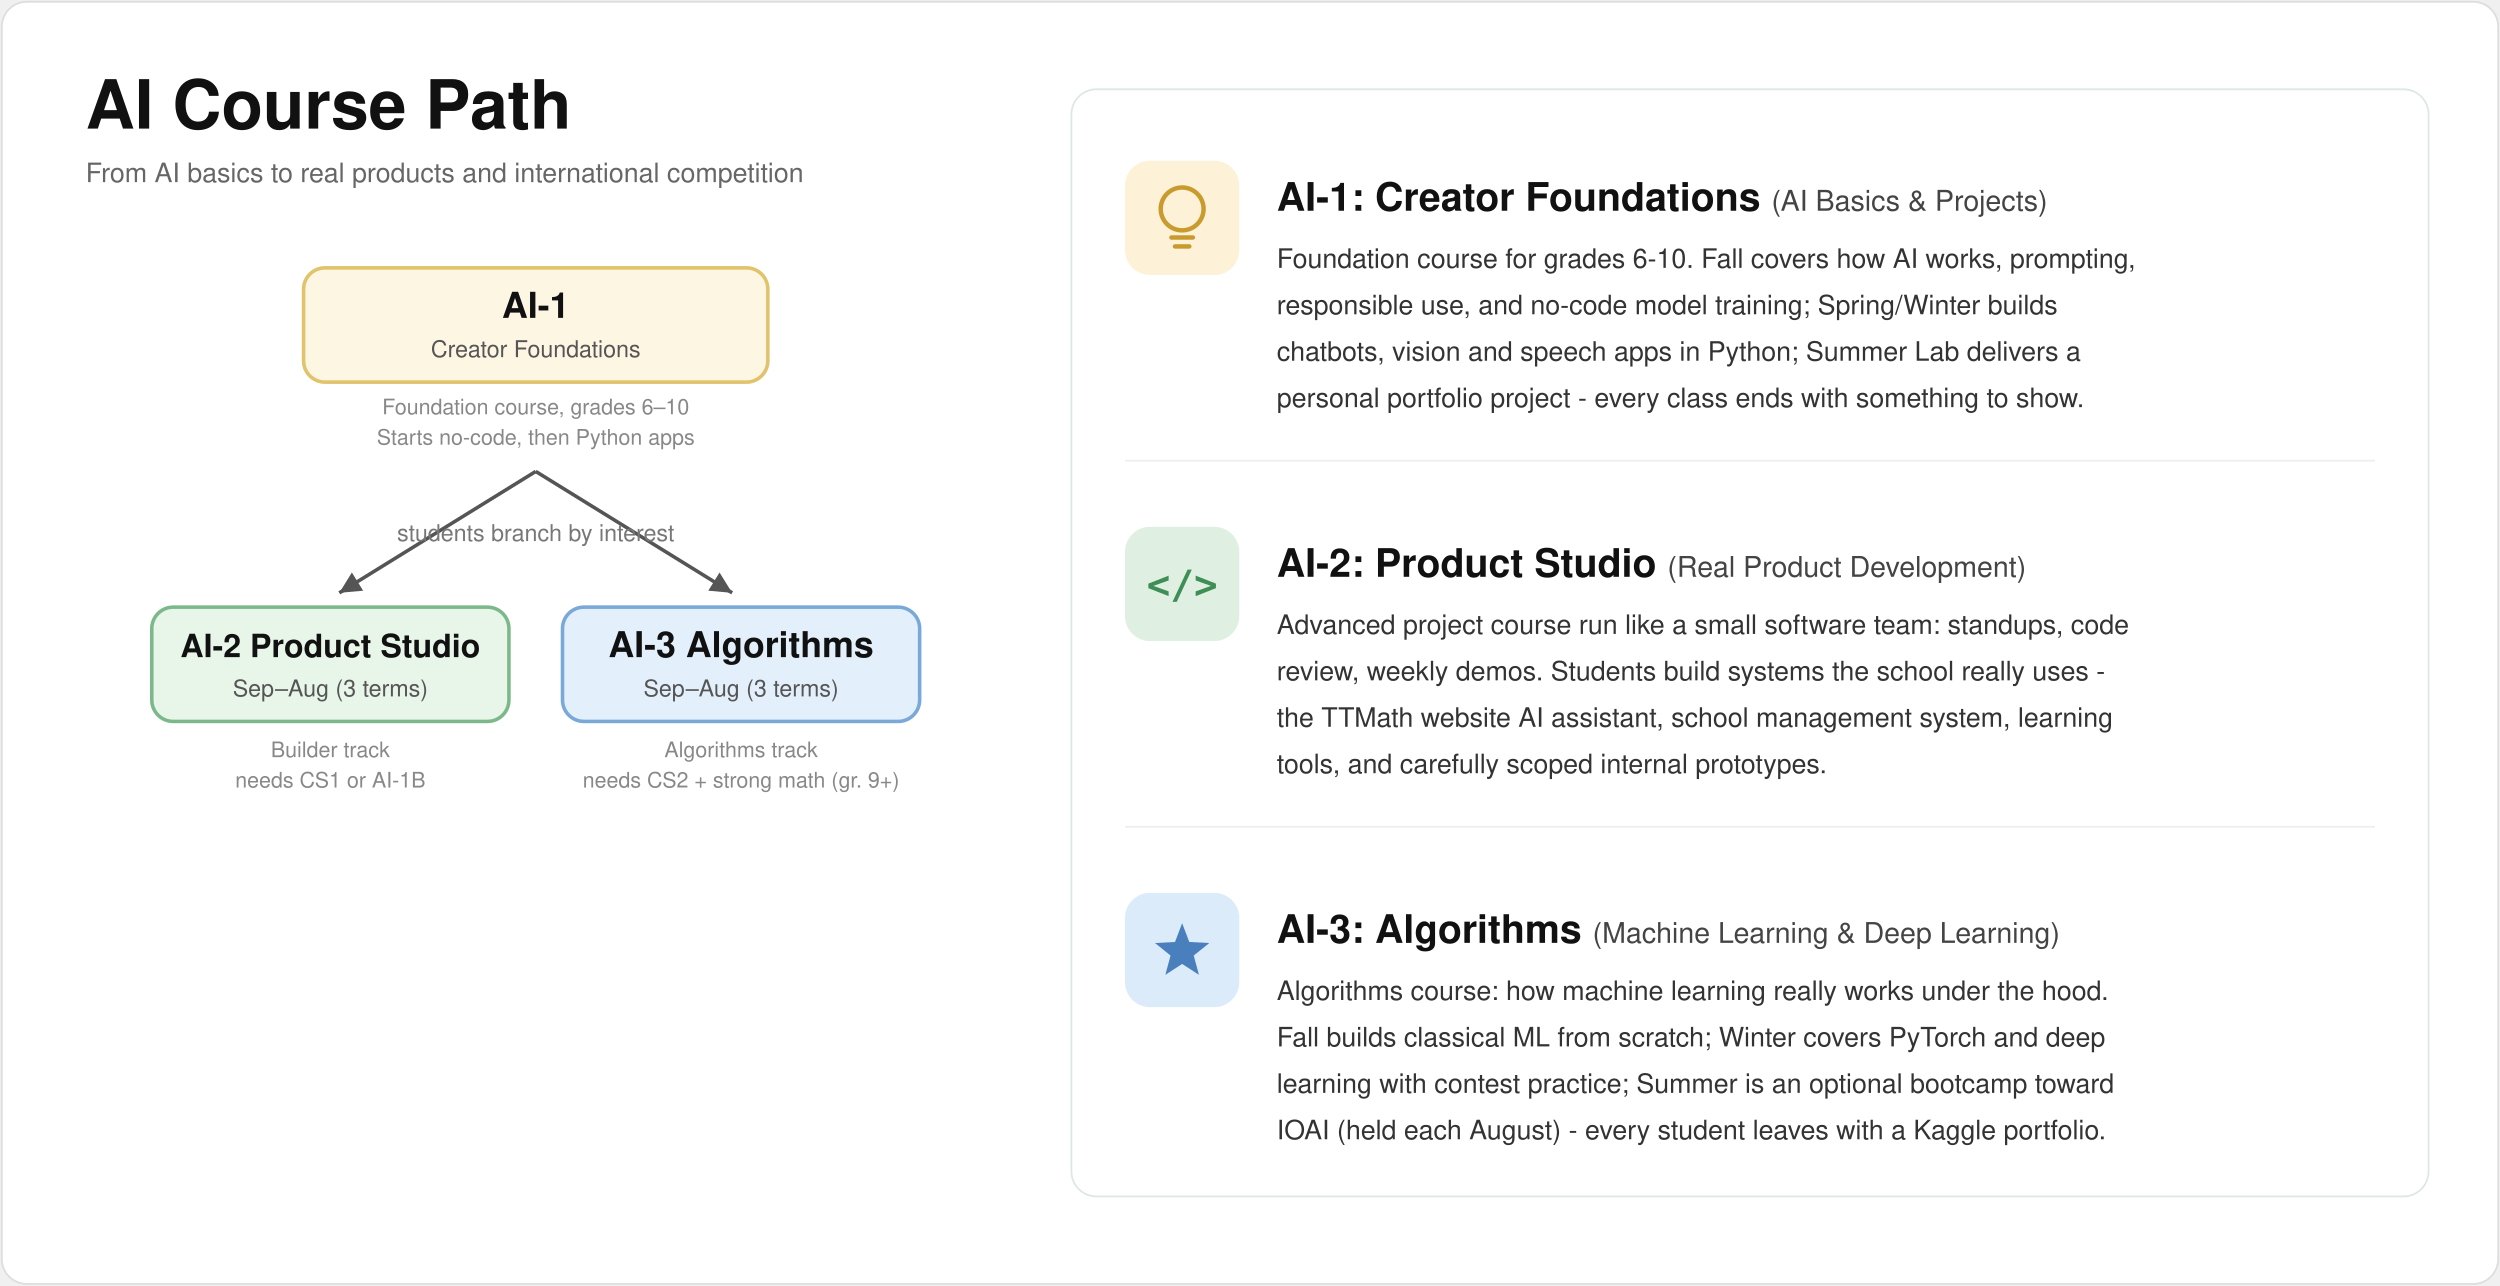
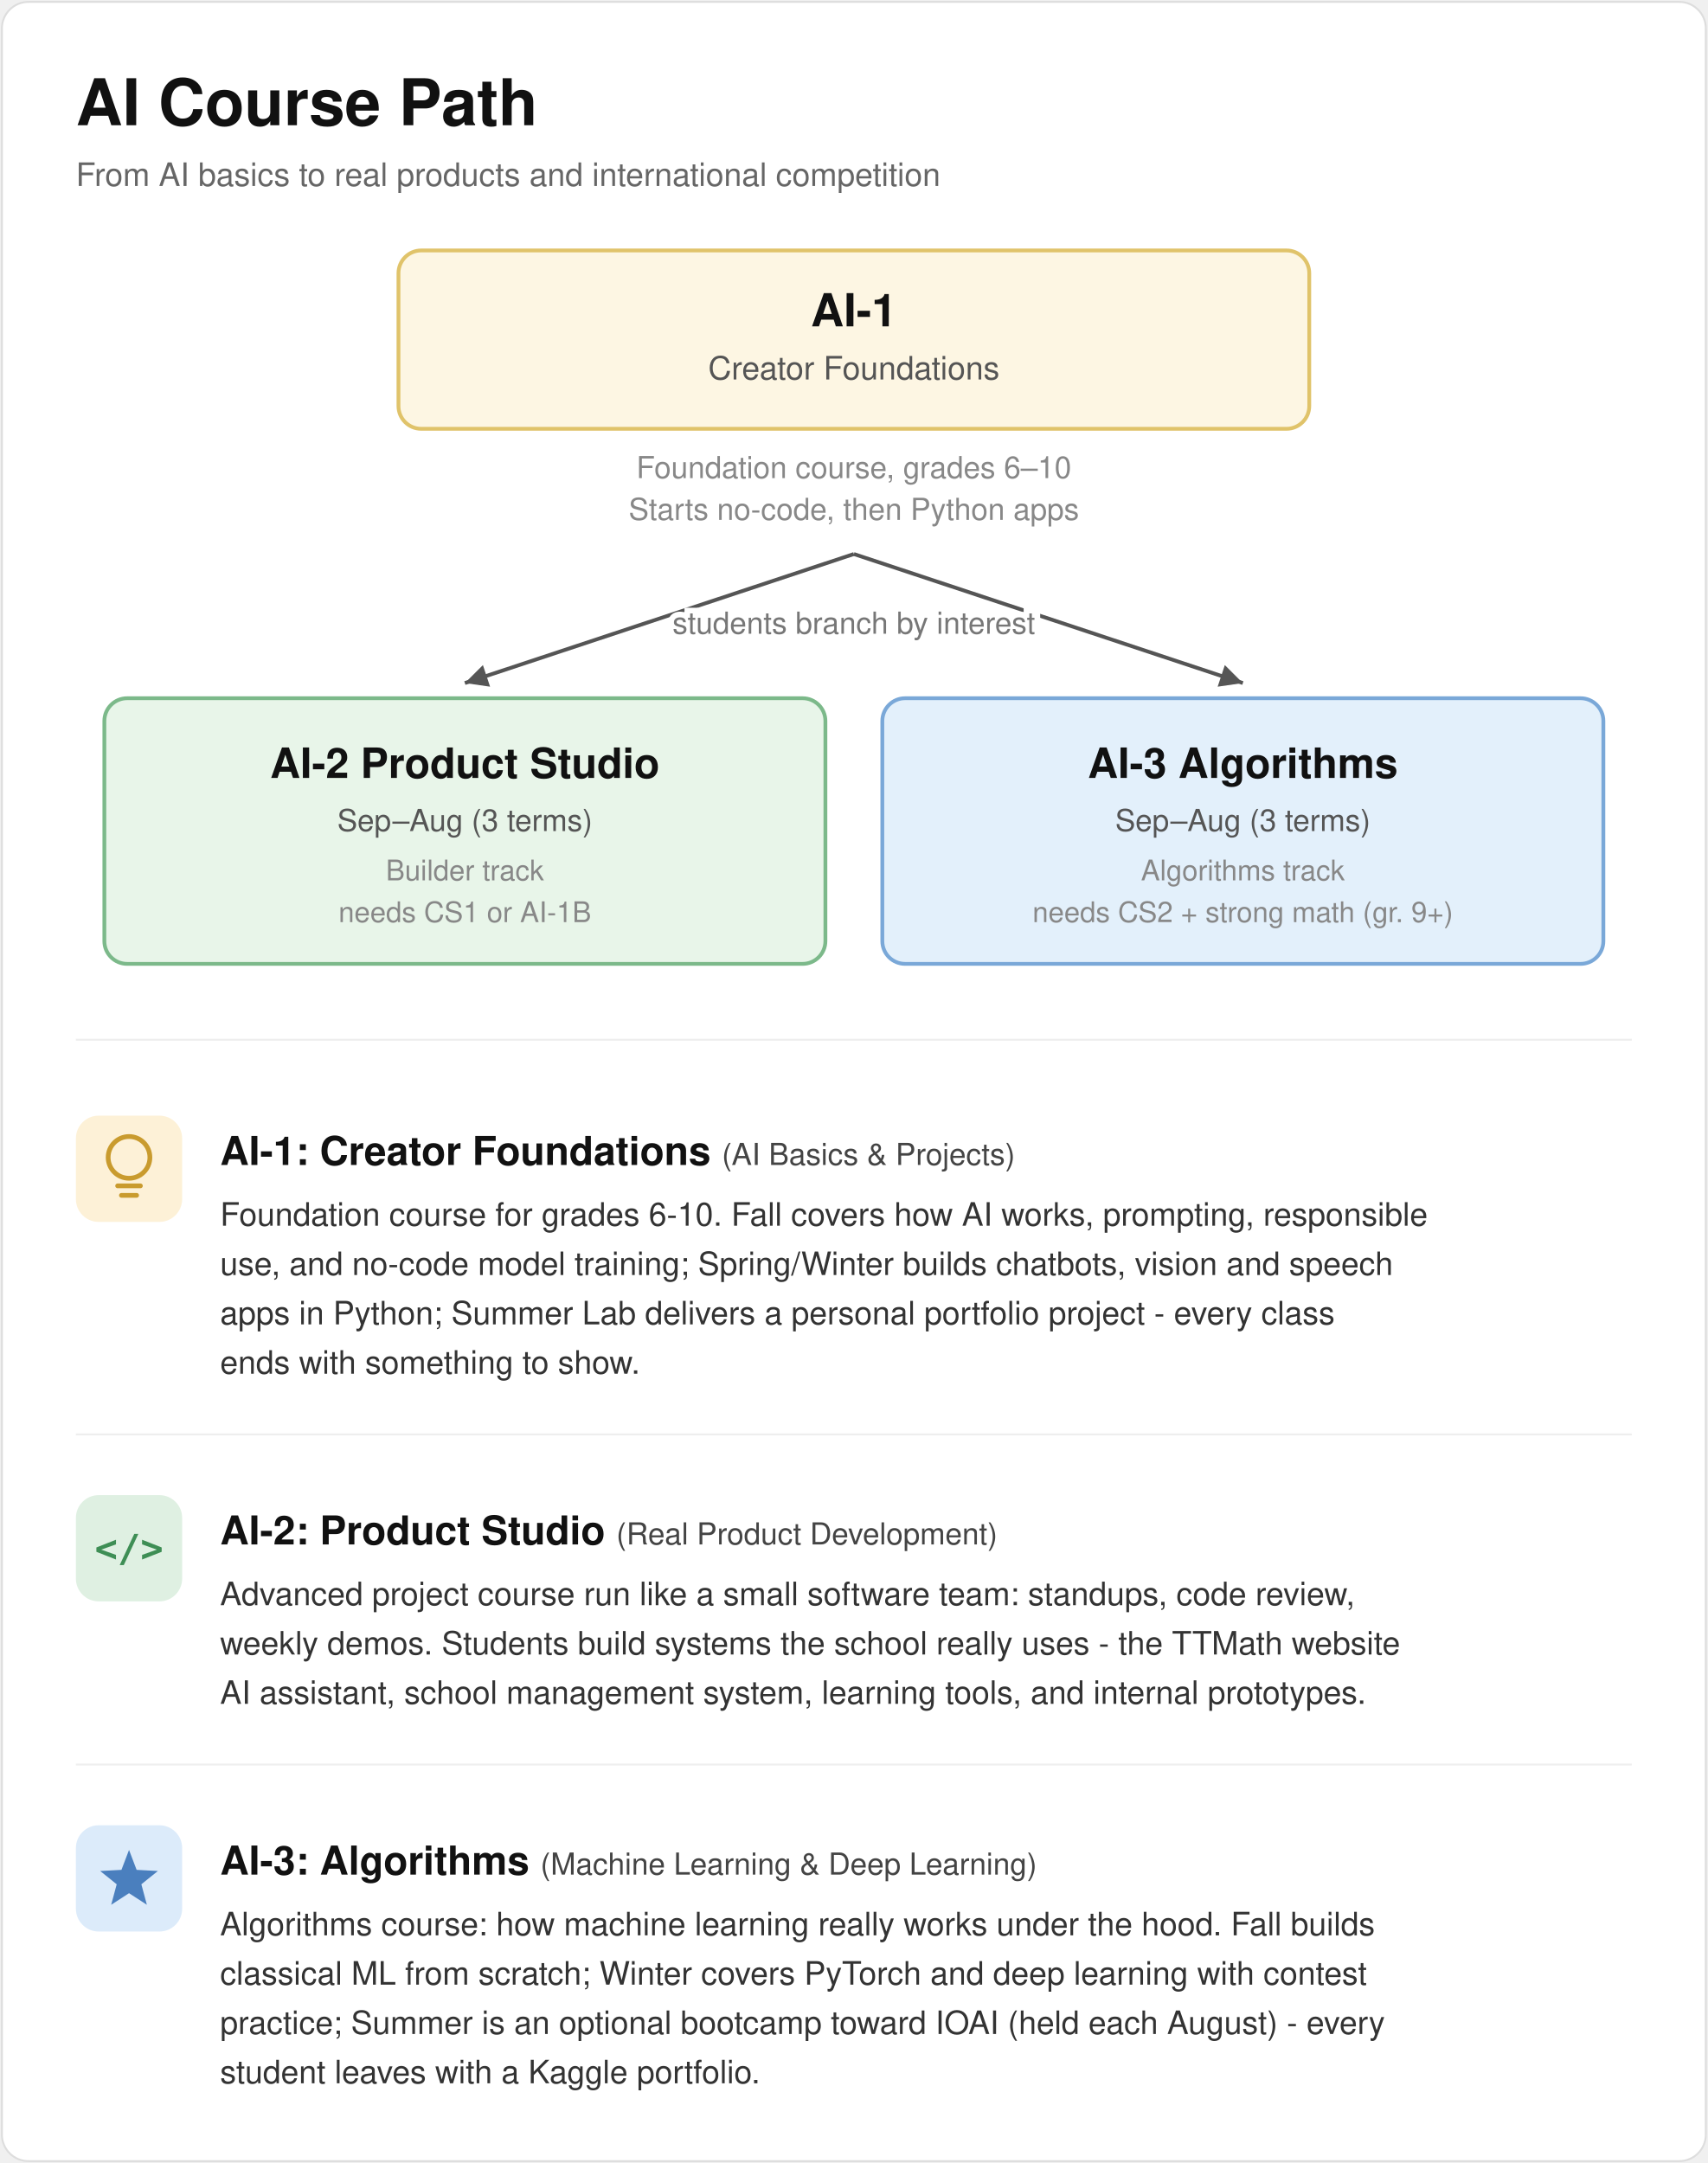
- <svg xmlns="http://www.w3.org/2000/svg" width="1400" height="720" viewBox="0 0 1400 720" font-family="Helvetica, Arial, sans-serif">
+ <svg xmlns="http://www.w3.org/2000/svg" width="900" height="1140" viewBox="0 0 900 1140" font-family="Helvetica, Arial, sans-serif">
  <defs>
    <marker id="arrow" markerWidth="8" markerHeight="8" refX="6" refY="3" orient="auto">
      <path d="M0,0 L6,3 L0,6 z" fill="#555" />
    </marker>
  </defs>
-   <rect x="1" y="1" width="1398" height="718" rx="14" fill="#ffffff" stroke="#ddd" />
-   <text x="48" y="72" font-size="38" font-weight="bold" fill="#111">AI Course Path</text>
-   <text x="48" y="102" font-size="15" fill="#666">From AI basics to real products and international competition</text>
-   <rect x="170" y="150" width="260" height="64" rx="12" fill="#fdf6e3" stroke="#e0c36a" stroke-width="2" />
-   <text x="300" y="178" font-size="20" font-weight="bold" text-anchor="middle" fill="#111">AI-1</text>
-   <text x="300" y="200" font-size="13" text-anchor="middle" fill="#555">Creator Foundations</text>
-   <text x="300" y="232" font-size="12" text-anchor="middle" fill="#888">Foundation course, grades 6–10</text>
-   <text x="300" y="249" font-size="12" text-anchor="middle" fill="#888">Starts no-code, then Python apps</text>
-   <line x1="300" y1="264" x2="190" y2="332" stroke="#555" stroke-width="2" marker-end="url(#arrow)" />
-   <line x1="300" y1="264" x2="410" y2="332" stroke="#555" stroke-width="2" marker-end="url(#arrow)" />
-   <text x="300" y="303" font-size="13" text-anchor="middle" fill="#777">students branch by interest</text>
-   <rect x="85" y="340" width="200" height="64" rx="12" fill="#e8f5e9" stroke="#7cb98a" stroke-width="2" />
-   <text x="185" y="368" font-size="18" font-weight="bold" text-anchor="middle" fill="#111">AI-2 Product Studio</text>
-   <text x="185" y="390" font-size="13" text-anchor="middle" fill="#555">Sep–Aug (3 terms)</text>
-   <text x="185" y="424" font-size="12" text-anchor="middle" fill="#888">Builder track</text>
-   <text x="185" y="441" font-size="12" text-anchor="middle" fill="#888">needs CS1 or AI-1B</text>
-   <rect x="315" y="340" width="200" height="64" rx="12" fill="#e3f0fb" stroke="#7aa8d8" stroke-width="2" />
-   <text x="415" y="368" font-size="20" font-weight="bold" text-anchor="middle" fill="#111">AI-3 Algorithms</text>
-   <text x="415" y="390" font-size="13" text-anchor="middle" fill="#555">Sep–Aug (3 terms)</text>
-   <text x="415" y="424" font-size="12" text-anchor="middle" fill="#888">Algorithms track</text>
-   <text x="415" y="441" font-size="12" text-anchor="middle" fill="#888">needs CS2 + strong math (gr. 9+)</text>
-   <rect x="600" y="50" width="760" height="620" rx="14" fill="none" stroke="#dce8e2" />
-   <rect x="630" y="90" width="64" height="64" rx="14" fill="#fdf1d7" />
-   <circle cx="662" cy="117" r="12" fill="none" stroke="#c99b2e" stroke-width="2.5" />
-   <line x1="656" y1="133" x2="668" y2="133" stroke="#c99b2e" stroke-width="2.5" stroke-linecap="round" />
-   <line x1="658" y1="138" x2="666" y2="138" stroke="#c99b2e" stroke-width="2.5" stroke-linecap="round" />
-   <text x="715" y="118" font-size="22" font-weight="bold" fill="#111">AI-1: Creator Foundations <tspan font-size="16" font-weight="normal" fill="#444">(AI Basics &amp; Projects)</tspan>
+   <rect x="1" y="1" width="898" height="1138" rx="14" fill="#ffffff" stroke="#ddd" />
+   <text x="40" y="66" font-size="34" font-weight="bold" fill="#111">AI Course Path</text>
+   <text x="40" y="98" font-size="17" fill="#666">From AI basics to real products and international competition</text>
+   <rect x="210" y="132" width="480" height="94" rx="12" fill="#fdf6e3" stroke="#e0c36a" stroke-width="2" />
+   <text x="450" y="172" font-size="24" font-weight="bold" text-anchor="middle" fill="#111">AI-1</text>
+   <text x="450" y="200" font-size="17" text-anchor="middle" fill="#555">Creator Foundations</text>
+   <text x="450" y="252" font-size="16" text-anchor="middle" fill="#888">Foundation course, grades 6–10</text>
+   <text x="450" y="274" font-size="16" text-anchor="middle" fill="#888">Starts no-code, then Python apps</text>
+   <line x1="450" y1="292" x2="245" y2="360" stroke="#555" stroke-width="2" marker-end="url(#arrow)" />
+   <line x1="450" y1="292" x2="655" y2="360" stroke="#555" stroke-width="2" marker-end="url(#arrow)" />
+   <text x="450" y="334" font-size="16" text-anchor="middle" fill="#777" stroke="#fff" stroke-width="6" paint-order="stroke">students branch by interest</text>
+   <rect x="55" y="368" width="380" height="140" rx="12" fill="#e8f5e9" stroke="#7cb98a" stroke-width="2" />
+   <text x="245" y="410" font-size="22" font-weight="bold" text-anchor="middle" fill="#111">AI-2 Product Studio</text>
+   <text x="245" y="438" font-size="16" text-anchor="middle" fill="#555">Sep–Aug (3 terms)</text>
+   <text x="245" y="464" font-size="15" text-anchor="middle" fill="#888">Builder track</text>
+   <text x="245" y="486" font-size="15" text-anchor="middle" fill="#888">needs CS1 or AI-1B</text>
+   <rect x="465" y="368" width="380" height="140" rx="12" fill="#e3f0fb" stroke="#7aa8d8" stroke-width="2" />
+   <text x="655" y="410" font-size="22" font-weight="bold" text-anchor="middle" fill="#111">AI-3 Algorithms</text>
+   <text x="655" y="438" font-size="16" text-anchor="middle" fill="#555">Sep–Aug (3 terms)</text>
+   <text x="655" y="464" font-size="15" text-anchor="middle" fill="#888">Algorithms track</text>
+   <text x="655" y="486" font-size="15" text-anchor="middle" fill="#888">needs CS2 + strong math (gr. 9+)</text>
+   <line x1="40" y1="548" x2="860" y2="548" stroke="#eee" />
+   <rect x="40" y="588" width="56" height="56" rx="12" fill="#fdf1d7" />
+   <circle cx="68" cy="610" r="11" fill="none" stroke="#c99b2e" stroke-width="2.5" />
+   <line x1="62" y1="625" x2="74" y2="625" stroke="#c99b2e" stroke-width="2.5" stroke-linecap="round" />
+   <line x1="64" y1="630" x2="72" y2="630" stroke="#c99b2e" stroke-width="2.5" stroke-linecap="round" />
+   <text x="116" y="614" font-size="21" font-weight="bold" fill="#111">AI-1: Creator Foundations <tspan font-size="16" font-weight="normal" fill="#444">(AI Basics &amp; Projects)</tspan>
  </text>
-   <text x="715" y="150" font-size="15" fill="#333">Foundation course for grades 6-10. Fall covers how AI works, prompting,</text>
-   <text x="715" y="176" font-size="15" fill="#333">responsible use, and no-code model training; Spring/Winter builds</text>
-   <text x="715" y="202" font-size="15" fill="#333">chatbots, vision and speech apps in Python; Summer Lab delivers a</text>
-   <text x="715" y="228" font-size="15" fill="#333">personal portfolio project - every class ends with something to show.</text>
-   <line x1="630" y1="258" x2="1330" y2="258" stroke="#eee" />
-   <rect x="630" y="295" width="64" height="64" rx="14" fill="#dff0e2" />
-   <text x="662" y="335" font-size="22" font-weight="bold" text-anchor="middle" fill="#3e8e55" font-family="Menlo, Consolas, monospace">&lt;/&gt;</text>
-   <text x="715" y="323" font-size="22" font-weight="bold" fill="#111">AI-2: Product Studio <tspan font-size="16" font-weight="normal" fill="#444">(Real Product Development)</tspan>
+   <text x="116" y="646" font-size="17" fill="#333">Foundation course for grades 6-10. Fall covers how AI works, prompting, responsible</text>
+   <text x="116" y="672" font-size="17" fill="#333">use, and no-code model training; Spring/Winter builds chatbots, vision and speech</text>
+   <text x="116" y="698" font-size="17" fill="#333">apps in Python; Summer Lab delivers a personal portfolio project - every class</text>
+   <text x="116" y="724" font-size="17" fill="#333">ends with something to show.</text>
+   <line x1="40" y1="756" x2="860" y2="756" stroke="#eee" />
+   <rect x="40" y="788" width="56" height="56" rx="12" fill="#dff0e2" />
+   <text x="68" y="823" font-size="20" font-weight="bold" text-anchor="middle" fill="#3e8e55" font-family="Menlo, Consolas, monospace">&lt;/&gt;</text>
+   <text x="116" y="814" font-size="21" font-weight="bold" fill="#111">AI-2: Product Studio <tspan font-size="16" font-weight="normal" fill="#444">(Real Product Development)</tspan>
  </text>
-   <text x="715" y="355" font-size="15" fill="#333">Advanced project course run like a small software team: standups, code</text>
-   <text x="715" y="381" font-size="15" fill="#333">review, weekly demos. Students build systems the school really uses -</text>
-   <text x="715" y="407" font-size="15" fill="#333">the TTMath website AI assistant, school management system, learning</text>
-   <text x="715" y="433" font-size="15" fill="#333">tools, and carefully scoped internal prototypes.</text>
-   <line x1="630" y1="463" x2="1330" y2="463" stroke="#eee" />
-   <rect x="630" y="500" width="64" height="64" rx="14" fill="#dcebfa" />
-   <polygon points="662,517 666,527.5 677.2,528.1 668.5,535.1 671.4,545.9 662,539.8 652.6,545.9 655.5,535.1 646.8,528.1 658,527.5" fill="#4a7fbe" />
-   <text x="715" y="528" font-size="22" font-weight="bold" fill="#111">AI-3: Algorithms <tspan font-size="16" font-weight="normal" fill="#444">(Machine Learning &amp; Deep Learning)</tspan>
+   <text x="116" y="846" font-size="17" fill="#333">Advanced project course run like a small software team: standups, code review,</text>
+   <text x="116" y="872" font-size="17" fill="#333">weekly demos. Students build systems the school really uses - the TTMath website</text>
+   <text x="116" y="898" font-size="17" fill="#333">AI assistant, school management system, learning tools, and internal prototypes.</text>
+   <line x1="40" y1="930" x2="860" y2="930" stroke="#eee" />
+   <rect x="40" y="962" width="56" height="56" rx="12" fill="#dcebfa" />
+   <polygon points="68,975 72,985.5 83.2,986.1 74.5,993.1 77.4,1003.9 68,997.8 58.6,1003.9 61.5,993.1 52.8,986.1 64,985.5" fill="#4a7fbe" />
+   <text x="116" y="988" font-size="21" font-weight="bold" fill="#111">AI-3: Algorithms <tspan font-size="16" font-weight="normal" fill="#444">(Machine Learning &amp; Deep Learning)</tspan>
  </text>
-   <text x="715" y="560" font-size="15" fill="#333">Algorithms course: how machine learning really works under the hood.</text>
-   <text x="715" y="586" font-size="15" fill="#333">Fall builds classical ML from scratch; Winter covers PyTorch and deep</text>
-   <text x="715" y="612" font-size="15" fill="#333">learning with contest practice; Summer is an optional bootcamp toward</text>
-   <text x="715" y="638" font-size="15" fill="#333">IOAI (held each August) - every student leaves with a Kaggle portfolio.</text>
+   <text x="116" y="1020" font-size="17" fill="#333">Algorithms course: how machine learning really works under the hood. Fall builds</text>
+   <text x="116" y="1046" font-size="17" fill="#333">classical ML from scratch; Winter covers PyTorch and deep learning with contest</text>
+   <text x="116" y="1072" font-size="17" fill="#333">practice; Summer is an optional bootcamp toward IOAI (held each August) - every</text>
+   <text x="116" y="1098" font-size="17" fill="#333">student leaves with a Kaggle portfolio.</text>
</svg>
